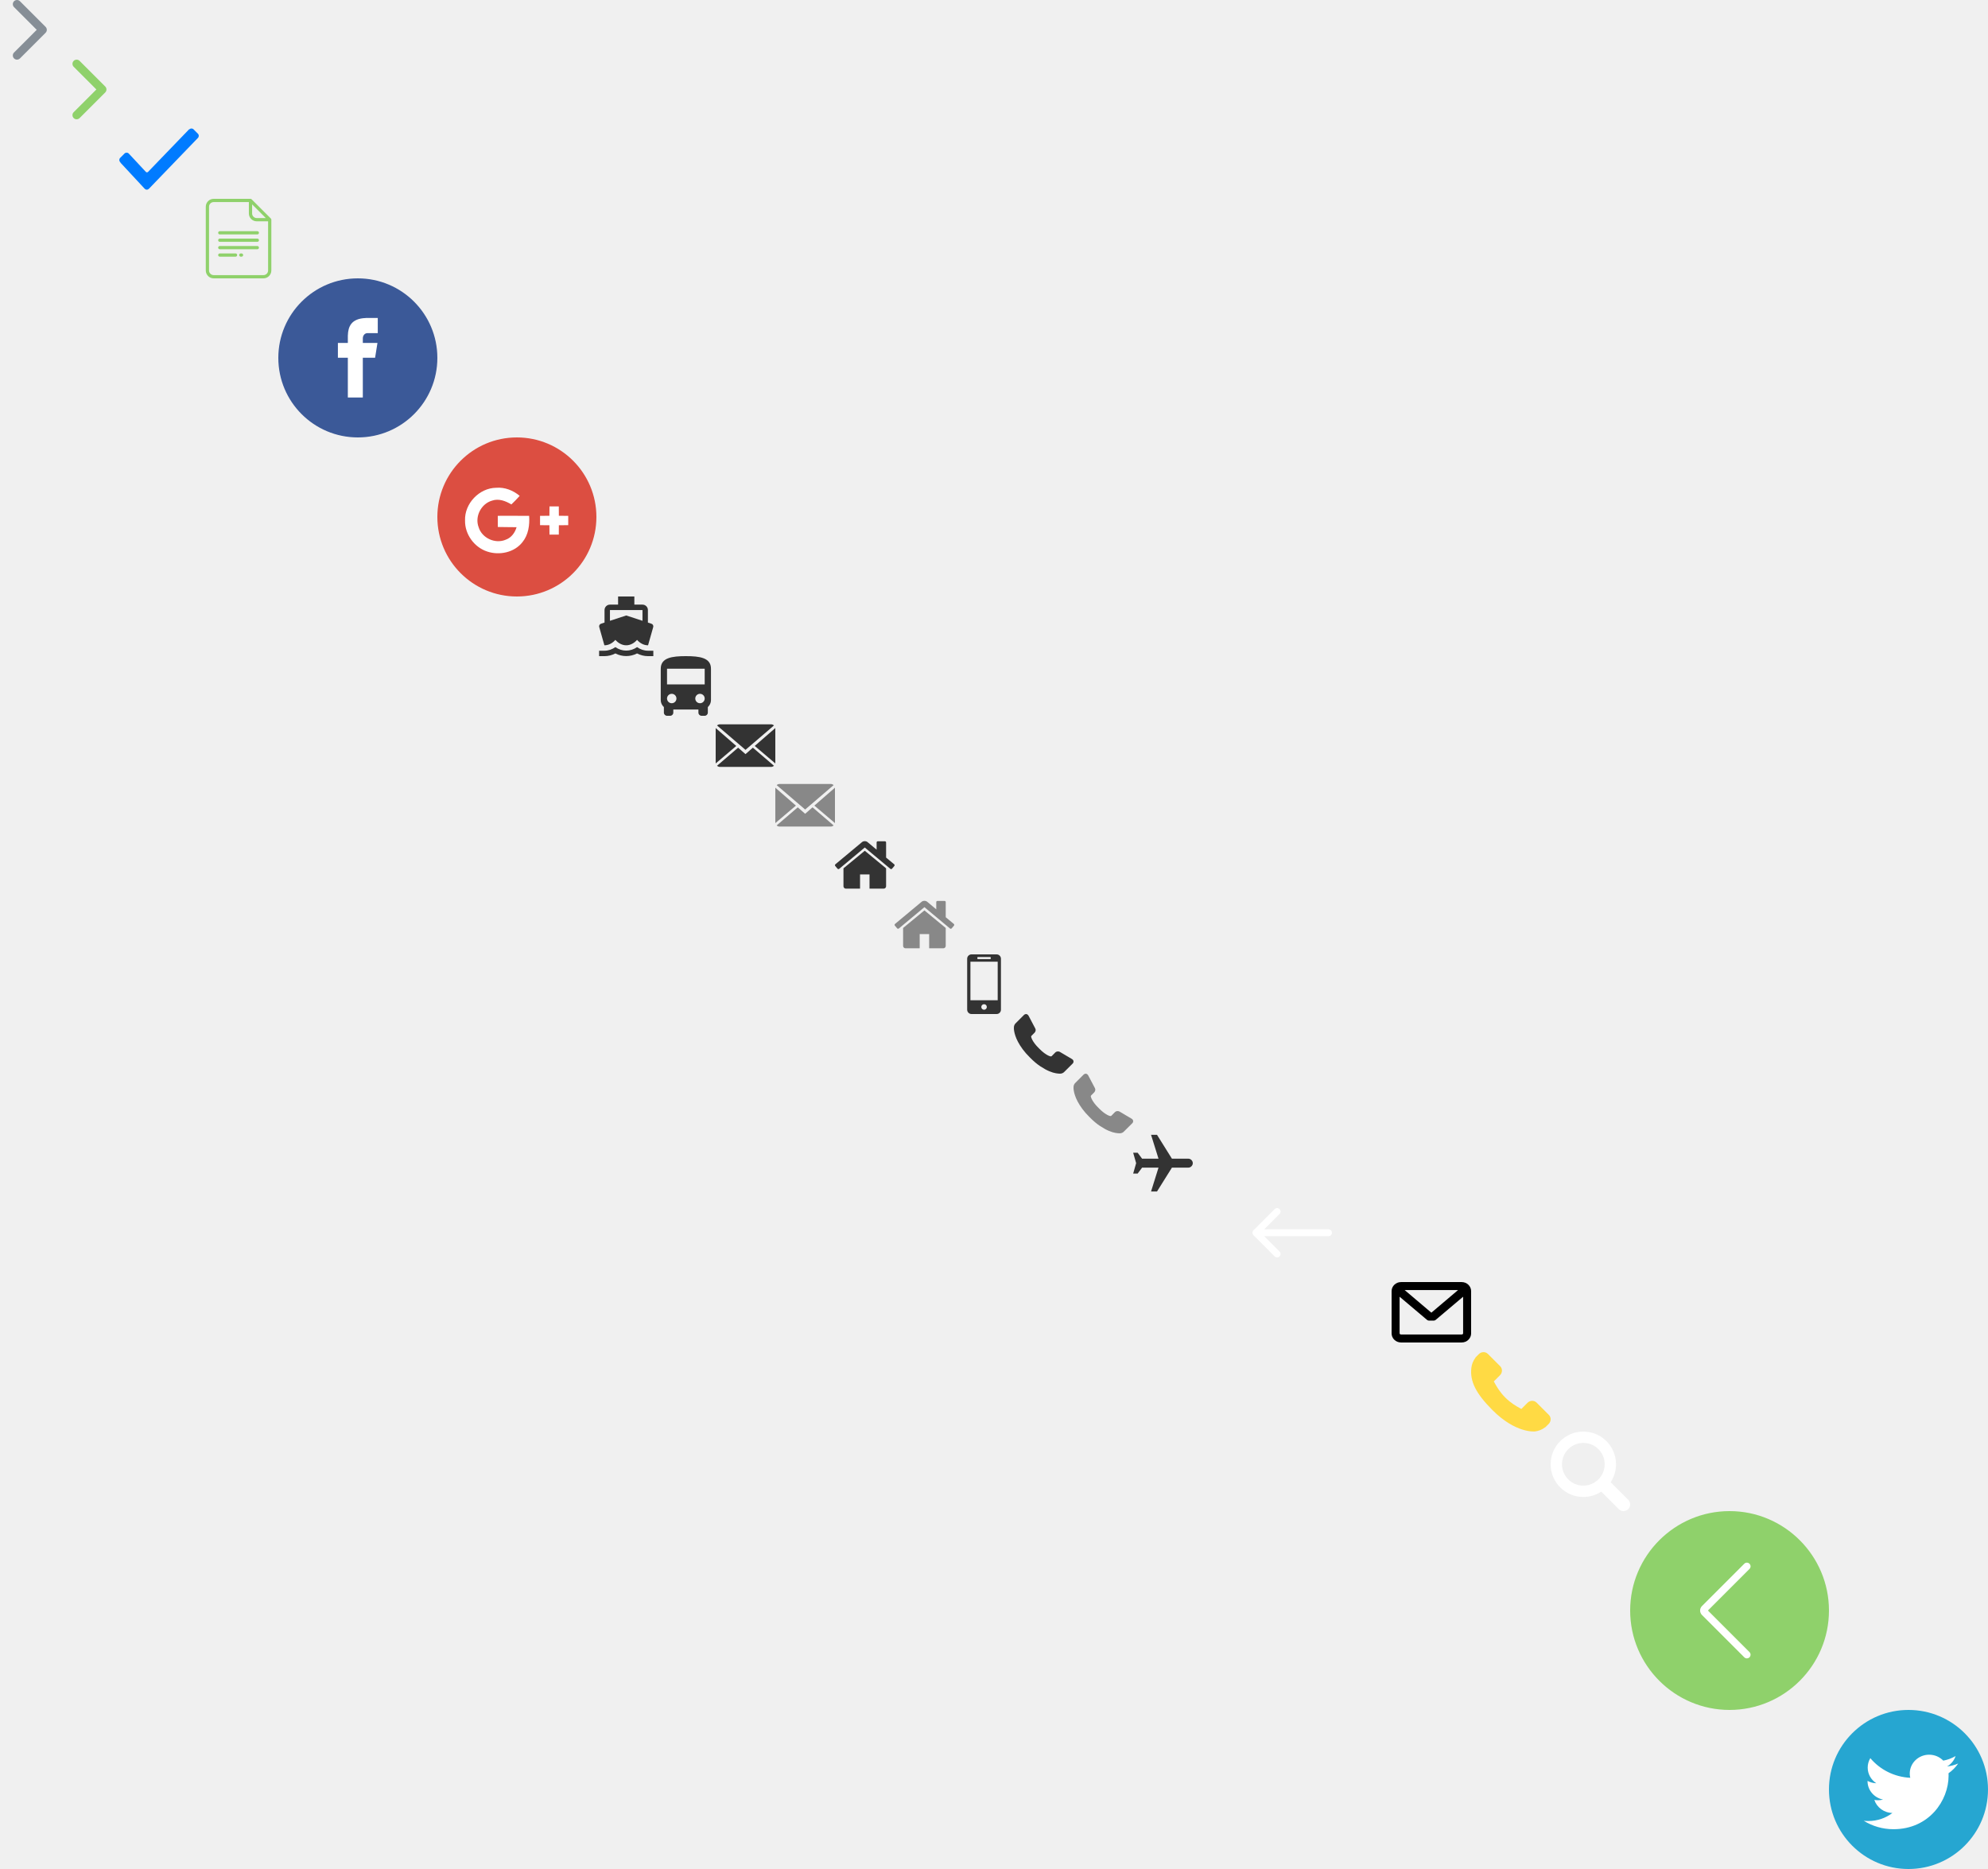
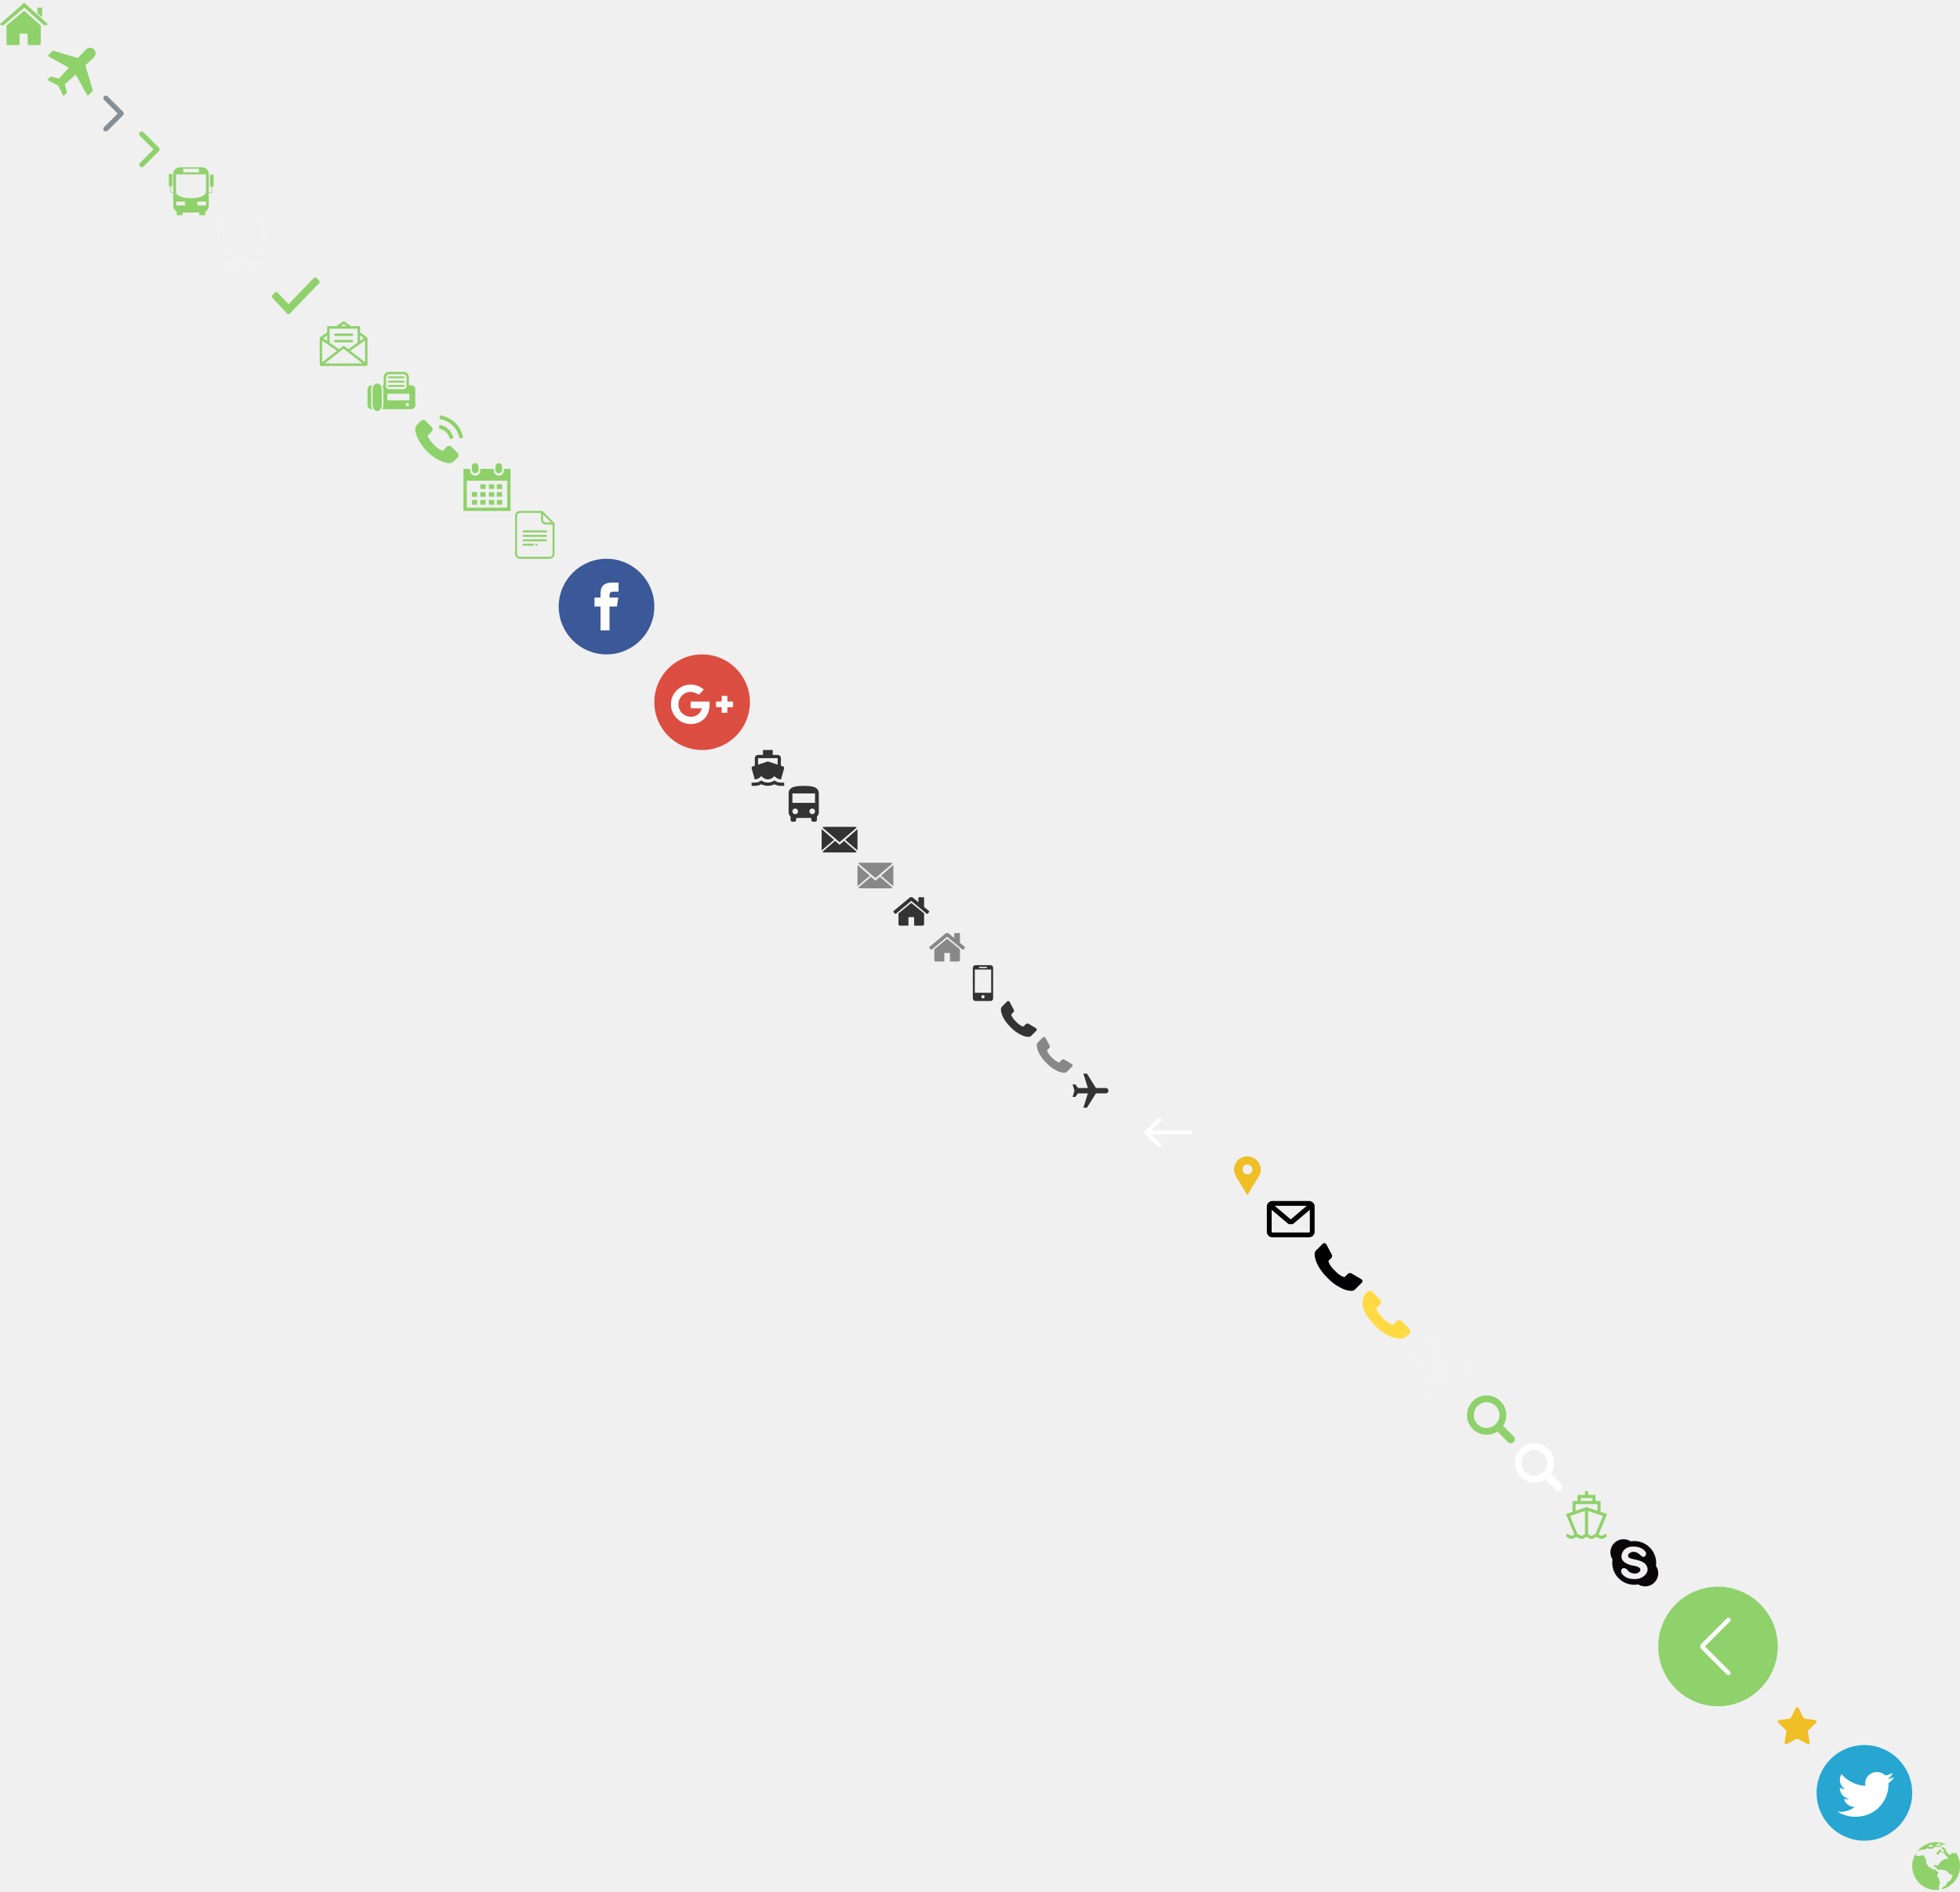
- <svg xmlns="http://www.w3.org/2000/svg" width="400" height="376" viewBox="0 0 400 376">
-   <svg width="12" height="12" viewBox="0 0 451.846 451.847" id="btn-arrow-d">
+ <svg xmlns="http://www.w3.org/2000/svg" width="656" height="633" viewBox="0 0 656 633">
+   <svg viewBox="0 0 27.02 27.02" width="16" height="16" id="address">
+     <g fill="#8fd16b">
+       <path d="M3.674 24.876s-.024.604.566.604l6.811-.008.01-5.581s-.096-.92.797-.92h2.826c1.056 0 .991.92.991.92l-.012 5.563h6.667c.749 0 .715-.752.715-.752V14.413l-9.396-8.358-9.975 8.358v10.463z" />
+       <path d="M0 13.635s.847 1.561 2.694 0l11.038-9.338 10.349 9.28c2.138 1.542 2.939 0 2.939 0L13.732 1.54 0 13.635zm23.83-9.36h-2.662l.011 3.228 2.651 2.249z" />
+     </g>
+   </svg>
+   <svg viewBox="0 0 203.089 203.089" width="16" height="16" id="avia" x="16" y="16">
+     <path d="M196.162 6.689c-9.287-9.285-24.777-8.851-34.602.972l-33.63 35.953L21.226 11.673 3.214 29.685a5.053 5.053 0 0 0 0 7.147l86.517 47.617-33.98 36.866c-3.051 3.051-5.405 6.437-7.052 9.876l-36.112-9.347-11.232 11.233a3.812 3.812 0 0 0 0 5.39l39.743 20.161 3.6 3.597 20.163 39.745a3.813 3.813 0 0 0 5.392.004l11.231-11.231-9.51-36.747c3.329-1.64 6.604-3.937 9.563-6.895l37.003-34.115 47.954 87.124a5.053 5.053 0 0 0 7.147.002l18.01-18.012-32.152-107.426 35.691-33.385c9.82-9.825 10.255-25.317.972-34.6z" fill="#8fd16b" />
+   </svg>
+   <svg width="12" height="12" viewBox="0 0 451.846 451.847" id="btn-arrow-d" x="32" y="32">
    <path d="M345.441 248.292L151.154 442.573c-12.359 12.365-32.397 12.365-44.75 0-12.354-12.354-12.354-32.391 0-44.744L278.318 225.92 106.409 54.017c-12.354-12.359-12.354-32.394 0-44.748 12.354-12.359 32.391-12.359 44.75 0l194.287 194.284c6.177 6.18 9.262 14.271 9.262 22.366 0 8.099-3.091 16.196-9.267 22.373z" fill="#868e96" />
  </svg>
-   <svg width="12" height="12" viewBox="0 0 451.846 451.847" id="btn-arrow-d-g" x="12" y="12">
+   <svg width="12" height="12" viewBox="0 0 451.846 451.847" id="btn-arrow-d-g" x="44" y="44">
    <path d="M345.441 248.292L151.154 442.573c-12.359 12.365-32.397 12.365-44.75 0-12.354-12.354-12.354-32.391 0-44.744L278.318 225.92 106.409 54.017c-12.354-12.359-12.354-32.394 0-44.748 12.354-12.359 32.391-12.359 44.75 0l194.287 194.284c6.177 6.18 9.262 14.271 9.262 22.366 0 8.099-3.091 16.196-9.267 22.373z" fill="#8FD16B" />
  </svg>
-   <svg viewBox="0 0 26 26" width="16" height="16" id="checked" x="24" y="24">
-     <path d="M.3 14c-.2-.2-.3-.5-.3-.7s.1-.5.3-.7l1.4-1.4c.4-.4 1-.4 1.4 0l.1.1 5.5 5.9c.2.2.5.2.7 0L22.8 3.3h.1c.4-.4 1-.4 1.4 0l1.4 1.4c.4.4.4 1 0 1.4l-16 16.6c-.2.2-.4.3-.7.3-.3 0-.5-.1-.7-.3L.5 14.3.3 14z" fill="#007bff" />
+   <svg viewBox="0 0 46.087 46.087" width="16" height="16" id="bus" x="56" y="56">
+     <path d="M44.6 7.162h-3.379v11.625h1.351v5.338h-2.568V6.487A6.486 6.486 0 0 0 33.517 0H12.162a6.487 6.487 0 0 0-6.487 6.487v17.3h-2.23v-5.678h1.419V6.487H1.486v11.622h1.419v6.22h2.77v12.705a6.487 6.487 0 0 0 3.379 5.694v3.358h5.676V43.52h16.083v2.567h5.678v-3.294a6.477 6.477 0 0 0 3.513-5.76V24.664h3.109v-5.878H44.6V7.162zM15.407 1.35h15.136v3.516H15.407V1.35zm1.621 35.412H8.649V32.98h8.379v3.782zm20.273 0h-8.379V32.98h8.379v3.782zm0-12.164s-1.622 5.137-14.596 5.137c-12.976 0-14.328-5.137-14.328-5.137V6.756h28.924v17.842z" fill="#8fd16b" />
  </svg>
-   <svg viewBox="0 0 512.001 512.001" width="16" height="16" id="doc" x="40" y="40">
+   <svg viewBox="0 0 46.087 46.087" width="19" height="19" id="bus-light" x="72" y="72">
+     <path d="M44.6 7.162h-3.379v11.625h1.351v5.338h-2.568V6.487A6.486 6.486 0 0 0 33.517 0H12.162a6.487 6.487 0 0 0-6.487 6.487v17.3h-2.23v-5.678h1.419V6.487H1.486v11.622h1.419v6.22h2.77v12.705a6.487 6.487 0 0 0 3.379 5.694v3.358h5.676V43.52h16.083v2.567h5.678v-3.294a6.477 6.477 0 0 0 3.513-5.76V24.664h3.109v-5.878H44.6V7.162zM15.407 1.35h15.136v3.516H15.407V1.35zm1.621 35.412H8.649V32.98h8.379v3.782zm20.273 0h-8.379V32.98h8.379v3.782zm0-12.164s-1.622 5.137-14.596 5.137c-12.976 0-14.328-5.137-14.328-5.137V6.756h28.924v17.842z" fill="#f1f1f1" />
+   </svg>
+   <svg viewBox="0 0 26 26" width="16" height="16" id="checked" x="91" y="91">
+     <path d="M.3 14c-.2-.2-.3-.5-.3-.7s.1-.5.3-.7l1.4-1.4c.4-.4 1-.4 1.4 0l.1.1 5.5 5.9c.2.2.5.2.7 0L22.8 3.3h.1c.4-.4 1-.4 1.4 0l1.4 1.4c.4.4.4 1 0 1.4l-16 16.6c-.2.2-.4.3-.7.3-.3 0-.5-.1-.7-.3L.5 14.3.3 14z" fill="#8fd16b" />
+   </svg>
+   <svg viewBox="0 0 512 512" width="16" height="16" id="contacts-email" x="107" y="107">
+     <path d="M511.609 197.601c-.001-.77-.173-1.933-.472-2.603a13.069 13.069 0 0 0-5.154-7.281l-73.292-50.948V82.153c0-7.24-5.872-13.112-13.112-13.112H335.26l-71.743-49.878a13.104 13.104 0 0 0-14.935-.026l-72.206 49.904h-83.95c-7.242 0-13.112 5.872-13.112 13.112v53.973L5.666 187.027c-3.623 2.504-5.583 6.507-5.645 10.6-.004.077-.021.15-.021.23l.391 284.235a13.118 13.118 0 0 0 3.852 9.266 13.114 13.114 0 0 0 9.26 3.827h.018l485.385-.667c7.24-.01 13.104-5.889 13.094-13.13l-.391-283.787zm-78.919-28.893l41.898 29.118-41.898 29.128v-58.246zM256.015 45.884l33.31 23.156h-66.812l33.502-23.156zM105.538 95.265h300.928v149.921L305.43 315.428l-41.194-31.954c-.064-.05-.119-.081-.181-.126-4.604-3.454-11.116-3.581-15.894.126l-41.493 32.185-101.13-69.893V95.265zm-26.224 72.738v59.64l-43.146-29.819 43.146-29.821zm-53.056 54.864l158.669 109.655L26.578 455.346l-.32-232.479zm25.617 246.042l204.324-158.484L459.79 468.348l-407.915.561zm275.269-136.638L485.42 222.235l.32 233.059-158.596-123.023z" data-original="#000000" class="ahactive-path" data-old_color="#8fd16b" fill="#8fd16b" />
+     <path d="M344.77 147.713H167.234c-7.24 0-13.112 5.872-13.112 13.112s5.872 13.112 13.112 13.112H344.77c7.242 0 13.112-5.872 13.112-13.112s-5.87-13.112-13.112-13.112zm0 68.182H167.234c-7.24 0-13.112 5.872-13.112 13.112s5.872 13.112 13.112 13.112H344.77c7.242 0 13.112-5.872 13.112-13.112s-5.87-13.112-13.112-13.112z" data-original="#000000" class="ahactive-path" data-old_color="#8fd16b" fill="#8fd16b" />
+   </svg>
+   <svg width="16" height="16" viewBox="0 0 246.118 246.118" id="contacts-fax" x="123" y="123">
+     <path d="M20.488 214.394h3.535c-3.311-6.113-5.257-13.436-5.257-21.318v-80.283c0-7.881 1.942-15.21 5.257-21.314h-3.535C9.175 91.478 0 100.648 0 111.966v81.939c0 11.314 9.171 20.489 20.488 20.489zm55.508 0h149.643c11.313 0 20.479-9.175 20.479-20.488v-81.944c0-11.313-9.166-20.488-20.479-20.488h-12.456V50.493c0-15.623-11.947-28.327-26.64-28.327h-76.477c-14.68 0-26.628 12.708-26.628 28.327v40.979h-7.442c3.312 6.109 5.267 13.434 5.267 21.314v80.278c-.005 7.889-1.955 15.216-5.267 21.33zm129.136-14.416c-4.896 0-8.862-3.977-8.862-8.872 0-4.905 3.967-8.877 8.862-8.877a8.875 8.875 0 0 1 8.882 8.877c.008 4.895-3.967 8.872-8.882 8.872zm10.93-64.869v33.636H102.029v-33.636h114.033zM95.729 50.498c0-8.847 6.434-16.034 14.337-16.034h76.477c7.915 0 14.347 7.187 14.347 16.034v45.096c0 8.839-6.432 16.034-14.347 16.034h-76.477c-7.904 0-14.337-7.19-14.337-16.034V50.498zM50.008 223.952c13.077 0 23.671-13.828 23.671-30.877v-80.283c0-17.051-10.594-30.873-23.671-30.873-13.065 0-23.672 13.826-23.672 30.873v80.283c0 17.049 10.606 30.877 23.672 30.877z" data-original="#000000" class="aiactive-path" data-old_color="#8fd16b" fill="#8fd16b" />
+     <path d="M109.469 55.186h77.064a4.778 4.778 0 0 0 4.779-4.779 4.777 4.777 0 0 0-4.779-4.779h-77.064a4.778 4.778 0 0 0-4.779 4.779 4.778 4.778 0 0 0 4.779 4.779zm0 22.126h77.064a4.779 4.779 0 1 0 0-9.558h-77.064a4.779 4.779 0 1 0 0 9.558zm0 22.127h77.064a4.779 4.779 0 1 0 0-9.558h-77.064a4.78 4.78 0 0 0 0 9.558z" data-original="#000000" class="aiactive-path" data-old_color="#8fd16b" fill="#8fd16b" />
+   </svg>
+   <svg viewBox="0 0 480.56 480.56" width="16" height="16" id="contacts-phone" x="139" y="139">
+     <path d="M365.354 317.9c-15.7-15.5-35.3-15.5-50.9 0-11.9 11.8-23.8 23.6-35.5 35.6-3.2 3.3-5.9 4-9.8 1.8-7.7-4.2-15.9-7.6-23.3-12.2-34.5-21.7-63.4-49.6-89-81-12.7-15.6-24-32.3-31.9-51.1-1.6-3.8-1.3-6.3 1.8-9.4 11.9-11.5 23.5-23.3 35.2-35.1 16.3-16.4 16.3-35.6-.1-52.1-9.3-9.4-18.6-18.6-27.9-28-9.6-9.6-19.1-19.3-28.8-28.8-15.7-15.3-35.3-15.3-50.9.1-12 11.8-23.5 23.9-35.7 35.5-11.3 10.7-17 23.8-18.2 39.1-1.9 24.9 4.2 48.4 12.8 71.3 17.6 47.4 44.4 89.5 76.9 128.1 43.9 52.2 96.3 93.5 157.6 123.3 27.6 13.4 56.2 23.7 87.3 25.4 21.4 1.2 40-4.2 54.9-20.9 10.2-11.4 21.7-21.8 32.5-32.7 16-16.2 16.1-35.8.2-51.8-19-19.1-38.1-38.1-57.2-57.1zm-19.1-79.7l36.9-6.3c-5.8-33.9-21.8-64.6-46.1-89-25.7-25.7-58.2-41.9-94-46.9l-5.2 37.1c27.7 3.9 52.9 16.4 72.8 36.3 18.8 18.8 31.1 42.6 35.6 68.8zm57.7-160.4c-42.6-42.6-96.5-69.5-156-77.8l-5.2 37.1c51.4 7.2 98 30.5 134.8 67.2 34.9 34.9 57.8 79 66.1 127.5l36.9-6.3c-9.7-56.2-36.2-107.2-76.6-147.7z" fill="#8fd16b" />
+   </svg>
+   <svg viewBox="0 0 29.121 29.121" width="16" height="16" id="date" x="155" y="155">
+     <g fill="#8fd16b">
+       <path d="M21.706 6.146c1.116 0 2.02-.898 2.02-2.016V2.02c0-1.119-.903-2.02-2.02-2.02s-2.019.9-2.019 2.02v2.111a2.014 2.014 0 0 0 2.019 2.015z" />
+       <path d="M28.882 3.494h-4.066v1.027a3.078 3.078 0 0 1-3.075 3.076 3.076 3.076 0 0 1-3.074-3.076V3.494h-8.205v1.027c0 1.695-1.379 3.076-3.076 3.076s-3.075-1.38-3.075-3.076V3.494L.208 3.443v25.678h26.656l2.049-.006-.031-25.621zm-2.02 23.582H2.26V10.672h24.604v16.404h-.002z" />
+       <path d="M7.354 6.146A2.016 2.016 0 0 0 9.375 4.13V2.02C9.375.9 8.47 0 7.354 0S5.336.9 5.336 2.02v2.111c0 1.117.901 2.015 2.018 2.015zm3.114 6.727h3.231v2.852h-3.231zm5.224 0h3.234v2.852h-3.234zm4.845 0h3.231v2.852h-3.231zm-10.069 4.736h3.231v2.85h-3.231zm5.224 0h3.234v2.85h-3.234zm4.845 0h3.231v2.85h-3.231zm-10.069 4.83h3.231v2.85h-3.231zm-5.132-4.83h3.229v2.85H5.336zm0 4.83h3.229v2.85H5.336zm10.356 0h3.234v2.85h-3.234zm4.845 0h3.231v2.85h-3.231z" />
+     </g>
+   </svg>
+   <svg viewBox="0 0 512.001 512.001" width="16" height="16" id="doc" x="171" y="171">
    <path d="M463.996 126.864L340.192 3.061A10.452 10.452 0 0 0 332.803 0H95.726C67.724 0 44.944 22.782 44.944 50.784v410.434c0 28.001 22.781 50.783 50.783 50.783h320.547c28.002 0 50.783-22.781 50.783-50.783V134.253a10.458 10.458 0 0 0-3.061-7.389zM343.255 35.679l88.127 88.126H373.14c-7.984 0-15.49-3.109-21.134-8.753-5.643-5.643-8.752-13.148-8.751-21.131V35.679zm102.903 425.538c0 16.479-13.406 29.885-29.884 29.885H95.726c-16.479 0-29.885-13.406-29.885-29.885V50.784c.001-16.479 13.407-29.886 29.885-29.886h226.631v73.021c-.002 13.565 5.28 26.318 14.871 35.909 9.592 9.592 22.345 14.874 35.911 14.874h73.018v316.515z" fill="#8fd16b" />
    <path d="M275.092 351.492h-4.678c-5.77 0-10.449 4.678-10.449 10.449s4.679 10.449 10.449 10.449h4.678c5.77 0 10.449-4.678 10.449-10.449s-4.679-10.449-10.449-10.449zm-38.482 0H135.118c-5.77 0-10.449 4.678-10.449 10.449s4.679 10.449 10.449 10.449H236.61c5.77 0 10.449-4.678 10.449-10.449s-4.678-10.449-10.449-10.449zm140.272-47.745H135.119c-5.77 0-10.449 4.678-10.449 10.449s4.679 10.449 10.449 10.449h241.763c5.77 0 10.449-4.678 10.449-10.449s-4.679-10.449-10.449-10.449zm0-47.747H135.119c-5.77 0-10.449 4.678-10.449 10.449s4.679 10.449 10.449 10.449h241.763c5.77 0 10.449-4.678 10.449-10.449S382.652 256 376.882 256zm0-47.745H135.119c-5.77 0-10.449 4.678-10.449 10.449s4.679 10.449 10.449 10.449h241.763c5.77 0 10.449-4.678 10.449-10.449s-4.679-10.449-10.449-10.449z" fill="#8fd16b" />
  </svg>
-   <svg viewBox="0 0 291.319 291.319" width="32" height="32" id="facebook" x="56" y="56">
+   <svg viewBox="0 0 291.319 291.319" width="32" height="32" id="facebook" x="187" y="187">
    <path d="M145.659 0c80.45 0 145.66 65.219 145.66 145.66 0 80.45-65.21 145.659-145.66 145.659S0 226.109 0 145.66C0 65.219 65.21 0 145.659 0z" fill="#3b5998" />
    <path d="M163.394 100.277h18.772v-27.73h-22.067v.1c-26.738.947-32.218 15.977-32.701 31.763h-.055v13.847h-18.207v27.156h18.207v72.793h27.439v-72.793h22.477l4.342-27.156h-26.81v-8.366c0-5.335 3.55-9.614 8.603-9.614z" fill="#fff" />
  </svg>
-   <svg viewBox="0 0 112.196 112.196" width="32" height="32" id="google-plus" x="88" y="88">
+   <svg viewBox="0 0 112.196 112.196" width="32" height="32" id="google-plus" x="219" y="219">
    <circle cx="56.098" cy="56.097" r="56.098" fill="#dc4e41" />
    <path d="M19.531 58.608c-.199 9.652 6.449 18.863 15.594 21.867 8.614 2.894 19.205.729 24.937-6.648 4.185-5.169 5.136-12.06 4.683-18.498-7.377-.066-14.754-.044-22.12-.033-.012 2.628 0 5.246.011 7.874 4.417.122 8.835.066 13.252.155-1.115 3.821-3.655 7.377-7.51 8.757-7.443 3.28-16.94-1.005-19.282-8.813-2.827-7.477 1.801-16.5 9.442-18.675 4.738-1.667 9.619.21 13.673 2.673 2.054-1.922 3.976-3.976 5.864-6.052-4.606-3.854-10.525-6.217-16.61-5.698-11.939.142-22.387 11.164-21.934 23.091zm59.571-9.94c-.022 2.198-.045 4.407-.056 6.604-2.209.022-4.406.033-6.604.044v6.582c2.198.011 4.407.022 6.604.045.022 2.198.022 4.395.044 6.604 2.187 0 4.385-.011 6.582 0 .012-2.209.022-4.406.045-6.615l6.604-.033v-6.582c-2.197-.011-4.406-.022-6.604-.044-.012-2.198-.033-4.407-.045-6.604l-6.57-.001z" fill="#dc4e41" />
    <path d="M19.531 58.608c-.453-11.927 9.994-22.949 21.933-23.092 6.085-.519 12.005 1.844 16.61 5.698-1.889 2.077-3.811 4.13-5.864 6.052-4.054-2.463-8.935-4.34-13.673-2.673-7.642 2.176-12.27 11.199-9.442 18.675 2.342 7.808 11.839 12.093 19.282 8.813 3.854-1.38 6.395-4.936 7.51-8.757-4.417-.088-8.835-.033-13.252-.155-.011-2.628-.022-5.246-.011-7.874 7.366-.011 14.743-.033 22.12.033.453 6.439-.497 13.33-4.683 18.498-5.732 7.377-16.322 9.542-24.937 6.648-9.143-3.003-15.792-12.214-15.593-21.866zm59.571-9.94h6.57c.012 2.198.033 4.407.045 6.604 2.197.022 4.406.033 6.604.044v6.582l-6.604.033c-.022 2.209-.033 4.406-.045 6.615-2.197-.011-4.396 0-6.582 0-.021-2.209-.021-4.406-.044-6.604-2.197-.023-4.406-.033-6.604-.045v-6.582c2.198-.011 4.396-.022 6.604-.044.011-2.196.033-4.405.056-6.603z" fill="#fff" />
  </svg>
-   <svg viewBox="0 0 469.333 469.333" width="12" height="12" id="icon-boat" x="120" y="120">
+   <svg viewBox="0 0 469.333 469.333" width="12" height="12" id="icon-boat" x="251" y="251">
    <path d="M62.825 384h1.173c34.133 0 64.533-18.773 85.333-42.667 20.8 23.893 51.2 42.667 85.333 42.667s64.533-18.773 85.333-42.667C340.905 365.227 371.092 384 405.332 384h1.173l40.427-142.613c1.813-5.44 1.28-11.413-1.28-16.533-2.667-5.12-7.253-8.96-12.8-10.56l-27.52-9.067v-98.56c0-23.573-19.093-42.667-42.667-42.667h-64V0h-128v64h-64c-23.573 0-42.667 19.093-42.667 42.667v98.56l-27.413 8.96c-5.547 1.707-10.133 5.44-12.8 10.56-2.667 5.12-3.093 11.093-1.28 16.533L62.825 384zm43.84-277.333h256v84.587l-128-41.92-128 41.92v-84.587zM319.998 398.4c-52.053 36.48-118.613 36.48-170.667 0-26.027 18.24-55.68 28.267-85.333 28.267H21.332v42.667h42.667c29.333 0 58.453-7.36 85.333-21.227 53.76 27.627 116.907 27.627 170.667 0 26.88 13.76 56 21.227 85.333 21.227h42.667v-42.667h-42.667c-29.654 0-59.307-10.027-85.334-28.267z" fill="#333" />
  </svg>
-   <svg viewBox="0 0 405.333 405.333" width="12" height="12" id="icon-bus" x="132" y="132">
+   <svg viewBox="0 0 405.333 405.333" width="12" height="12" id="icon-bus" x="263" y="263">
    <path d="M202.667 0C108.373 0 32 10.667 32 85.333v213.333c0 18.88 8.32 35.627 21.333 47.36V384c0 11.733 9.6 21.333 21.333 21.333H96c11.84 0 21.333-9.6 21.333-21.333v-21.333H288V384c0 11.733 9.493 21.333 21.333 21.333h21.333c11.733 0 21.333-9.6 21.333-21.333v-37.973c13.013-11.733 21.333-28.48 21.333-47.36V85.333C373.333 10.667 296.96 0 202.667 0zm-96 320c-17.707 0-32-14.293-32-32s14.293-32 32-32 32 14.293 32 32-14.294 32-32 32zm192 0c-17.707 0-32-14.293-32-32s14.293-32 32-32 32 14.293 32 32-14.294 32-32 32zm32-128h-256V85.333h256V192z" fill="#333" />
  </svg>
-   <svg viewBox="0 0 14 14" width="12" height="12" id="icon-email" x="144" y="144">
+   <svg viewBox="0 0 14 14" width="12" height="12" id="icon-email" x="275" y="275">
    <g fill="#333">
      <path d="M7 9L5.268 7.484.316 11.729c.18.167.423.271.691.271h11.986c.267 0 .509-.104.688-.271L8.732 7.484 7 9z" />
      <path d="M13.684 2.271A1.007 1.007 0 0 0 12.993 2H1.007c-.267 0-.509.104-.689.273L7 8l6.684-5.729zM0 2.878v8.308l4.833-4.107zm9.167 4.201L14 11.186V2.875z" />
    </g>
  </svg>
-   <svg viewBox="0 0 14 14" width="12" height="12" id="icon-email-g" x="156" y="156">
+   <svg viewBox="0 0 14 14" width="12" height="12" id="icon-email-g" x="287" y="287">
    <g fill="#888">
      <path d="M7 9L5.268 7.484.316 11.729c.18.167.423.271.691.271h11.986c.267 0 .509-.104.688-.271L8.732 7.484 7 9z" />
      <path d="M13.684 2.271A1.007 1.007 0 0 0 12.993 2H1.007c-.267 0-.509.104-.689.273L7 8l6.684-5.729zM0 2.878v8.308l4.833-4.107zm9.167 4.201L14 11.186V2.875z" />
    </g>
  </svg>
-   <svg width="12" height="12" viewBox="0 0 460.298 460.297" id="icon-home" x="168" y="168">
+   <svg width="12" height="12" viewBox="0 0 460.298 460.297" id="icon-home" x="299" y="299">
    <g fill="#333">
      <path d="M230.149 120.939L65.986 256.274c0 .191-.048.472-.144.855-.094.38-.144.656-.144.852v137.041c0 4.948 1.809 9.236 5.426 12.847 3.616 3.613 7.898 5.431 12.847 5.431h109.63V303.664h73.097v109.64h109.629c4.948 0 9.236-1.814 12.847-5.435 3.617-3.607 5.432-7.898 5.432-12.847V257.981c0-.76-.104-1.334-.288-1.707L230.149 120.939z" />
      <path d="M457.122 225.438L394.6 173.476V56.989c0-2.663-.856-4.853-2.574-6.567-1.704-1.712-3.894-2.568-6.563-2.568h-54.816c-2.666 0-4.855.856-6.57 2.568-1.711 1.714-2.566 3.905-2.566 6.567v55.673l-69.662-58.245c-6.084-4.949-13.318-7.423-21.694-7.423-8.375 0-15.608 2.474-21.698 7.423L3.172 225.438c-1.903 1.52-2.946 3.566-3.14 6.136-.193 2.568.472 4.811 1.997 6.713l17.701 21.128c1.525 1.712 3.521 2.759 5.996 3.142 2.285.192 4.57-.476 6.855-1.998L230.149 95.817l197.57 164.741c1.526 1.328 3.521 1.991 5.996 1.991h.858c2.471-.376 4.463-1.43 5.996-3.138l17.703-21.125c1.522-1.906 2.189-4.145 1.991-6.716-.195-2.563-1.242-4.609-3.141-6.132z" />
    </g>
  </svg>
-   <svg width="12" height="12" viewBox="0 0 460.298 460.297" id="icon-home-g" x="180" y="180">
+   <svg width="12" height="12" viewBox="0 0 460.298 460.297" id="icon-home-g" x="311" y="311">
    <g fill="#888">
      <path d="M230.149 120.939L65.986 256.274c0 .191-.048.472-.144.855-.094.38-.144.656-.144.852v137.041c0 4.948 1.809 9.236 5.426 12.847 3.616 3.613 7.898 5.431 12.847 5.431h109.63V303.664h73.097v109.64h109.629c4.948 0 9.236-1.814 12.847-5.435 3.617-3.607 5.432-7.898 5.432-12.847V257.981c0-.76-.104-1.334-.288-1.707L230.149 120.939z" />
      <path d="M457.122 225.438L394.6 173.476V56.989c0-2.663-.856-4.853-2.574-6.567-1.704-1.712-3.894-2.568-6.563-2.568h-54.816c-2.666 0-4.855.856-6.57 2.568-1.711 1.714-2.566 3.905-2.566 6.567v55.673l-69.662-58.245c-6.084-4.949-13.318-7.423-21.694-7.423-8.375 0-15.608 2.474-21.698 7.423L3.172 225.438c-1.903 1.52-2.946 3.566-3.14 6.136-.193 2.568.472 4.811 1.997 6.713l17.701 21.128c1.525 1.712 3.521 2.759 5.996 3.142 2.285.192 4.57-.476 6.855-1.998L230.149 95.817l197.57 164.741c1.526 1.328 3.521 1.991 5.996 1.991h.858c2.471-.376 4.463-1.43 5.996-3.138l17.703-21.125c1.522-1.906 2.189-4.145 1.991-6.716-.195-2.563-1.242-4.609-3.141-6.132z" />
    </g>
  </svg>
-   <svg viewBox="0 0 27.442 27.442" width="12" height="12" id="icon-mobile" x="192" y="192">
+   <svg viewBox="0 0 27.442 27.442" width="12" height="12" id="icon-mobile" x="323" y="323">
    <path d="M19.494 0H7.948a1.997 1.997 0 0 0-1.997 1.999v23.446c0 1.102.892 1.997 1.997 1.997h11.546a1.998 1.998 0 0 0 1.997-1.997V1.999A1.999 1.999 0 0 0 19.494 0zm-8.622 1.214h5.7c.144 0 .261.215.261.481s-.117.482-.261.482h-5.7c-.145 0-.26-.216-.26-.482s.115-.481.26-.481zm2.85 24.255a1.275 1.275 0 1 1 0-2.55 1.275 1.275 0 0 1 0 2.55zm6.273-4.369H7.448V3.373h12.547V21.1z" fill="#333" />
  </svg>
-   <svg viewBox="0 0 578.106 578.106" width="12" height="12" id="icon-phone" x="204" y="204">
+   <svg viewBox="0 0 578.106 578.106" width="12" height="12" id="icon-phone" x="335" y="335">
    <path d="M577.83 456.128c1.225 9.385-1.635 17.545-8.568 24.48l-81.396 80.781c-3.672 4.08-8.465 7.551-14.381 10.404-5.916 2.857-11.729 4.693-17.439 5.508-.408 0-1.635.105-3.676.309-2.037.203-4.689.307-7.953.307-7.754 0-20.301-1.326-37.641-3.979s-38.555-9.182-63.645-19.584c-25.096-10.404-53.553-26.012-85.376-46.818-31.823-20.805-65.688-49.367-101.592-85.68-28.56-28.152-52.224-55.08-70.992-80.783-18.768-25.705-33.864-49.471-45.288-71.299-11.425-21.828-19.993-41.616-25.705-59.364S4.59 177.362 2.55 164.51-.306 141.56.102 134.216c.408-7.344.612-11.424.612-12.24.816-5.712 2.652-11.526 5.508-17.442s6.324-10.71 10.404-14.382L98.022 8.756c5.712-5.712 12.24-8.568 19.584-8.568 5.304 0 9.996 1.53 14.076 4.59s7.548 6.834 10.404 11.322l65.484 124.236c3.672 6.528 4.692 13.668 3.06 21.42-1.632 7.752-5.1 14.28-10.404 19.584l-29.988 29.988c-.816.816-1.53 2.142-2.142 3.978s-.918 3.366-.918 4.59c1.632 8.568 5.304 18.36 11.016 29.376 4.896 9.792 12.444 21.726 22.644 35.802s24.684 30.293 43.452 48.653c18.36 18.77 34.68 33.354 48.96 43.76 14.277 10.4 26.215 18.053 35.803 22.949 9.588 4.896 16.932 7.854 22.031 8.871l7.648 1.531c.816 0 2.145-.307 3.979-.918 1.836-.613 3.162-1.326 3.979-2.143l34.883-35.496c7.348-6.527 15.912-9.791 25.705-9.791 6.938 0 12.443 1.223 16.523 3.672h.611l118.115 69.768c8.571 5.308 13.67 12.038 15.303 20.198z" fill="#333" />
  </svg>
-   <svg viewBox="0 0 578.106 578.106" width="12" height="12" id="icon-phone-g" x="216" y="216">
+   <svg viewBox="0 0 578.106 578.106" width="12" height="12" id="icon-phone-g" x="347" y="347">
    <path d="M577.83 456.128c1.225 9.385-1.635 17.545-8.568 24.48l-81.396 80.781c-3.672 4.08-8.465 7.551-14.381 10.404-5.916 2.857-11.729 4.693-17.439 5.508-.408 0-1.635.105-3.676.309-2.037.203-4.689.307-7.953.307-7.754 0-20.301-1.326-37.641-3.979s-38.555-9.182-63.645-19.584c-25.096-10.404-53.553-26.012-85.376-46.818-31.823-20.805-65.688-49.367-101.592-85.68-28.56-28.152-52.224-55.08-70.992-80.783-18.768-25.705-33.864-49.471-45.288-71.299-11.425-21.828-19.993-41.616-25.705-59.364S4.59 177.362 2.55 164.51-.306 141.56.102 134.216c.408-7.344.612-11.424.612-12.24.816-5.712 2.652-11.526 5.508-17.442s6.324-10.71 10.404-14.382L98.022 8.756c5.712-5.712 12.24-8.568 19.584-8.568 5.304 0 9.996 1.53 14.076 4.59s7.548 6.834 10.404 11.322l65.484 124.236c3.672 6.528 4.692 13.668 3.06 21.42-1.632 7.752-5.1 14.28-10.404 19.584l-29.988 29.988c-.816.816-1.53 2.142-2.142 3.978s-.918 3.366-.918 4.59c1.632 8.568 5.304 18.36 11.016 29.376 4.896 9.792 12.444 21.726 22.644 35.802s24.684 30.293 43.452 48.653c18.36 18.77 34.68 33.354 48.96 43.76 14.277 10.4 26.215 18.053 35.803 22.949 9.588 4.896 16.932 7.854 22.031 8.871l7.648 1.531c.816 0 2.145-.307 3.979-.918 1.836-.613 3.162-1.326 3.979-2.143l34.883-35.496c7.348-6.527 15.912-9.791 25.705-9.791 6.938 0 12.443 1.223 16.523 3.672h.611l118.115 69.768c8.571 5.308 13.67 12.038 15.303 20.198z" fill="#888" />
  </svg>
-   <svg width="12" height="12" viewBox="0 0 510 510" id="icon-plane" x="228" y="228">
+   <svg width="12" height="12" viewBox="0 0 510 510" id="icon-plane" x="359" y="359">
    <path d="M510 255c0-20.4-17.85-38.25-38.25-38.25H331.5L204 12.75h-51l63.75 204H76.5l-38.25-51H0L25.5 255 0 344.25h38.25l38.25-51h140.25l-63.75 204h51l127.5-204h140.25c20.4 0 38.25-17.85 38.25-38.25z" fill="#333" />
  </svg>
-   <svg width="40" height="16" viewBox="0 0 400.004 400.004" id="left-arrow" x="240" y="240">
+   <svg width="40" height="16" viewBox="0 0 400.004 400.004" id="left-arrow" x="371" y="371">
    <path d="M382.688 182.686H59.116l77.209-77.214c6.764-6.76 6.764-17.726 0-24.485-6.764-6.764-17.73-6.764-24.484 0L5.073 187.757c-6.764 6.76-6.764 17.727 0 24.485l106.768 106.775a17.252 17.252 0 0 0 12.242 5.072c4.43 0 8.861-1.689 12.242-5.072 6.764-6.76 6.764-17.726 0-24.484l-77.209-77.218h323.572c9.562 0 17.316-7.753 17.316-17.315 0-9.562-7.753-17.314-17.316-17.314z" fill="#FFF" />
  </svg>
-   <svg viewBox="0 0 382.117 382.117" width="16" height="16" id="mail" x="280" y="256">
+   <svg width="13" height="13" viewBox="0 0 430.114 430.114" id="location" x="411" y="387">
+     <path d="M356.208 107.051c-1.531-5.738-4.64-11.852-6.94-17.205C321.746 23.704 261.611 0 213.055 0 148.054 0 76.463 43.586 66.905 133.427v18.355c0 .766.264 7.647.639 11.089 5.358 42.816 39.143 88.32 64.375 131.136 27.146 45.873 55.314 90.999 83.221 136.106 17.208-29.436 34.354-59.259 51.17-87.933 4.583-8.415 9.903-16.825 14.491-24.857 3.058-5.348 8.9-10.696 11.569-15.672 27.145-49.699 70.838-99.782 70.838-149.104v-20.262c.001-5.347-6.627-24.081-7-25.234zm-141.963 92.142c-19.107 0-40.021-9.554-50.344-35.939-1.538-4.2-1.414-12.617-1.414-13.388v-11.852c0-33.636 28.56-48.932 53.406-48.932 30.588 0 54.245 24.472 54.245 55.06 0 30.587-25.305 55.051-55.893 55.051z" fill="#f0be25" />
+   </svg>
+   <svg viewBox="0 0 382.117 382.117" width="16" height="16" id="mail" x="424" y="400">
    <path d="M336.764 45.945H45.354C20.346 45.945 0 65.484 0 89.5v203.117c0 24.016 20.346 43.555 45.354 43.555h291.41c25.008 0 45.353-19.539 45.353-43.555V89.5c0-24.016-20.345-43.555-45.353-43.555zm0 251.775H45.354c-3.676 0-6.9-2.384-6.9-5.103V116.359l131.797 111.27a15.014 15.014 0 0 0 9.676 3.538l22.259.001c3.536 0 6.974-1.257 9.677-3.539l131.803-111.274v176.264c-.002 2.717-3.227 5.101-6.902 5.101zM191.059 192.987L62.87 84.397h256.378l-128.189 108.59z" />
  </svg>
-   <svg width="16" height="16" viewBox="0 0 348.077 348.077" id="phone-receiver" x="296" y="272">
+   <svg viewBox="0 0 578.106 578.106" width="16" height="16" id="phone-black" x="440" y="416">
+     <path d="M577.83 456.128c1.225 9.385-1.635 17.545-8.568 24.48l-81.396 80.781c-3.672 4.08-8.465 7.551-14.381 10.404-5.916 2.857-11.729 4.693-17.439 5.508-.408 0-1.635.105-3.676.309-2.037.203-4.689.307-7.953.307-7.754 0-20.301-1.326-37.641-3.979s-38.555-9.182-63.645-19.584c-25.096-10.404-53.553-26.012-85.376-46.818-31.823-20.805-65.688-49.367-101.592-85.68-28.56-28.152-52.224-55.08-70.992-80.783-18.768-25.705-33.864-49.471-45.288-71.299-11.425-21.828-19.993-41.616-25.705-59.364S4.59 177.362 2.55 164.51-.306 141.56.102 134.216c.408-7.344.612-11.424.612-12.24.816-5.712 2.652-11.526 5.508-17.442s6.324-10.71 10.404-14.382L98.022 8.756c5.712-5.712 12.24-8.568 19.584-8.568 5.304 0 9.996 1.53 14.076 4.59s7.548 6.834 10.404 11.322l65.484 124.236c3.672 6.528 4.692 13.668 3.06 21.42-1.632 7.752-5.1 14.28-10.404 19.584l-29.988 29.988c-.816.816-1.53 2.142-2.142 3.978s-.918 3.366-.918 4.59c1.632 8.568 5.304 18.36 11.016 29.376 4.896 9.792 12.444 21.726 22.644 35.802s24.684 30.293 43.452 48.653c18.36 18.77 34.68 33.354 48.96 43.76 14.277 10.4 26.215 18.053 35.803 22.949 9.588 4.896 16.932 7.854 22.031 8.871l7.648 1.531c.816 0 2.145-.307 3.979-.918 1.836-.613 3.162-1.326 3.979-2.143l34.883-35.496c7.348-6.527 15.912-9.791 25.705-9.791 6.938 0 12.443 1.223 16.523 3.672h.611l118.115 69.768c8.571 5.308 13.67 12.038 15.303 20.198z" fill="#010002" />
+   </svg>
+   <svg width="16" height="16" viewBox="0 0 348.077 348.077" id="phone-receiver" x="456" y="432">
    <path d="M340.273 275.083l-53.755-53.761c-10.707-10.664-28.438-10.34-39.518.744l-27.082 27.076a792.327 792.327 0 0 1-5.344-2.973c-17.102-9.476-40.509-22.464-65.14-47.113-24.704-24.701-37.704-48.144-47.209-65.257-1.003-1.813-1.964-3.561-2.913-5.221l18.176-18.149 8.936-8.947c11.097-11.1 11.403-28.826.721-39.521L73.39 8.194c-10.682-10.68-28.421-10.356-39.518.744l-15.15 15.237.414.411c-5.08 6.482-9.325 13.958-12.484 22.02C3.74 54.28 1.927 61.603 1.098 68.941-6 127.785 20.89 181.564 93.866 254.541c100.875 100.868 182.167 93.248 185.674 92.876 7.638-.913 14.958-2.738 22.397-5.627 7.992-3.122 15.463-7.361 21.941-12.43l.331.294 15.348-15.029c11.074-11.098 11.393-28.83.716-39.542z" fill="#FFDA44" />
  </svg>
-   <svg viewBox="0 0 250.313 250.313" width="16" height="16" id="searcher" x="312" y="288">
+   <svg width="19" height="19" viewBox="0 0 510 510" id="plane" x="472" y="448">
+     <path d="M510 255c0-20.4-17.85-38.25-38.25-38.25H331.5L204 12.75h-51l63.75 204H76.5l-38.25-51H0L25.5 255 0 344.25h38.25l38.25-51h140.25l-63.75 204h51l127.5-204h140.25c20.4 0 38.25-17.85 38.25-38.25z" fill="#f1f1f1" />
+   </svg>
+   <svg viewBox="0 0 250.313 250.313" width="16" height="16" id="search-tour" x="491" y="467">
+     <path d="M244.186 214.604l-54.379-54.378c-.289-.289-.628-.491-.93-.76 10.7-16.231 16.945-35.66 16.945-56.554C205.822 46.075 159.747 0 102.911 0S0 46.075 0 102.911c0 56.835 46.074 102.911 102.91 102.911 20.895 0 40.323-6.245 56.554-16.945.269.301.47.64.759.929l54.38 54.38c8.169 8.168 21.413 8.168 29.583 0 8.168-8.169 8.168-21.413 0-29.582zm-141.275-44.458c-37.134 0-67.236-30.102-67.236-67.235 0-37.134 30.103-67.236 67.236-67.236 37.132 0 67.235 30.103 67.235 67.236s-30.103 67.235-67.235 67.235z" fill="#8fd16b" fill-rule="evenodd" clip-rule="evenodd" />
+   </svg>
+   <svg viewBox="0 0 250.313 250.313" width="16" height="16" id="searcher" x="507" y="483">
    <path d="M244.186 214.604l-54.379-54.378c-.289-.289-.628-.491-.93-.76 10.7-16.231 16.945-35.66 16.945-56.554C205.822 46.075 159.747 0 102.911 0S0 46.075 0 102.911c0 56.835 46.074 102.911 102.91 102.911 20.895 0 40.323-6.245 56.554-16.945.269.301.47.64.759.929l54.38 54.38c8.169 8.168 21.413 8.168 29.583 0 8.168-8.169 8.168-21.413 0-29.582zm-141.275-44.458c-37.134 0-67.236-30.102-67.236-67.235 0-37.134 30.103-67.236 67.236-67.236 37.132 0 67.235 30.103 67.235 67.236s-30.103 67.235-67.235 67.235z" fill="#FFF" fill-rule="evenodd" clip-rule="evenodd" />
  </svg>
-   <svg viewBox="0 0 54 54" width="40" height="40" id="slider-arrow" x="328" y="304">
+   <svg viewBox="0 0 512 512" width="16" height="16" id="ship" x="523" y="499">
+     <path d="M417.07 478.609c-8.096 0-11.323-2.294-17.18-6.459-3.706-2.636-8.095-5.75-13.844-8.228l90.31-218.079-70.132-23.51V106.244h-53.983V41.383h-79.583V0h-33.391v41.383h-79.583v64.861h-53.983v116.089l-70.058 23.485 89.375 218.487c-5.33 2.412-9.476 5.341-12.995 7.845-5.858 4.164-9.082 6.458-17.178 6.458-8.094 0-11.32-2.294-17.174-6.458-7.5-5.334-17.77-12.638-36.527-12.638v33.391c8.094 0 11.32 2.294 17.175 6.458C65.819 504.696 76.09 512 94.847 512s29.028-7.304 36.528-12.638c5.856-4.164 9.081-6.458 17.177-6.458 8.094 0 11.32 2.294 17.174 6.458 7.499 5.334 17.77 12.638 36.526 12.638 18.756 0 29.027-7.304 36.527-12.638 5.856-4.164 9.08-6.458 17.175-6.458s11.321 2.294 17.176 6.458c7.5 5.334 17.771 12.638 36.528 12.638 18.757 0 29.028-7.304 36.527-12.638 5.856-4.164 9.081-6.458 17.176-6.458 8.096 0 11.323 2.294 17.18 6.459 7.5 5.333 17.772 12.636 36.53 12.636s29.03-7.304 36.53-12.636c5.857-4.165 9.084-6.459 17.18-6.459v-33.391c-18.758 0-29.03 7.304-36.53 12.636-5.858 4.166-9.084 6.46-17.181 6.46zM193.075 74.774h125.774v31.47H193.075v-31.47zm46.192 387.004c-8.849 2.581-14.945 6.891-19.841 10.372-5.855 4.164-9.08 6.458-17.174 6.458s-11.32-2.294-17.174-6.458c-5.885-4.185-13.498-9.569-25.558-11.699L80.038 266.154l159.229-53.378v249.002zM139.093 211.14v-71.504h233.739v71.504l-116.87-39.178-116.869 39.178zm212.164 249.515c-11.411 2.258-18.724 7.442-24.425 11.496-5.856 4.164-9.08 6.458-17.175 6.458s-11.321-2.294-17.176-6.458c-4.893-3.479-10.984-7.786-19.823-10.367V212.776l159.155 53.354-80.556 194.525z" fill="#8fd16b" />
+   </svg>
+   <svg viewBox="0 0 486.392 486.392" width="16" height="16" id="skype" x="539" y="515">
+     <path d="M463.258 274.522c1.368-9.88 2.128-19.942 2.128-30.156 0-122.692-100.045-222.19-223.406-222.19a222.275 222.275 0 0 0-35.963 2.918C185.041 11.414 160.083 3.48 133.241 3.48 59.613 3.481 0 63.185 0 136.782c0 26.782 7.873 51.679 21.462 72.564a221.897 221.897 0 0 0-2.766 35.02c0 122.723 99.953 222.19 223.315 222.19 13.923 0 27.481-1.368 40.644-3.739 20.459 12.707 44.626 20.094 70.436 20.094 73.658 0 133.302-59.674 133.302-133.302.029-27.815-8.453-53.716-23.135-75.087zM262.925 408.098c-70.983 3.709-104.179-12.038-134.609-40.553-33.987-31.889-20.337-68.247 7.357-70.101 27.664-1.854 44.262 31.342 59.036 40.583 14.744 9.211 70.861 30.187 100.501-3.709 32.284-36.875-21.462-55.965-60.86-61.741-56.239-8.299-127.252-38.729-121.719-98.707 5.533-59.887 50.889-90.651 98.646-94.968 60.86-5.533 100.501 9.211 131.842 35.963 36.236 30.916 16.629 65.45-6.445 68.216-23.043 2.766-48.822-50.828-99.558-51.618-52.287-.821-87.611 54.415-23.073 70.101 64.568 15.686 133.666 22.131 158.624 81.136 24.928 59.005-38.729 121.689-109.742 125.398z" fill="#090509" />
+   </svg>
+   <svg viewBox="0 0 54 54" width="40" height="40" id="slider-arrow" x="555" y="531">
    <g fill="#8fd16b">
      <path d="M27 1c14.359 0 26 11.641 26 26S41.359 53 27 53 1 41.359 1 27 12.641 1 27 1z" />
      <path d="M27 54C12.112 54 0 41.888 0 27S12.112 0 27 0s27 12.112 27 27-12.112 27-27 27zm0-52C13.215 2 2 13.215 2 27s11.215 25 25 25 25-11.215 25-25S40.785 2 27 2z" />
    </g>
    <path d="M31.706 40a.997.997 0 0 1-.707-.293L19.501 28.209a1.711 1.711 0 0 1 0-2.418l11.498-11.498a.999.999 0 1 1 1.414 1.414L21.12 27l11.293 11.293A.999.999 0 0 1 31.706 40z" fill="#fff" />
  </svg>
-   <svg viewBox="0 0 291.319 291.319" width="32" height="32" id="twitter" x="368" y="344">
+   <svg width="13" height="13" viewBox="0 0 46.354 46.354" id="star" x="595" y="571">
+     <path d="M21.57 2.049a1.796 1.796 0 0 1 3.218 0l5.771 11.695c.261.529.767.896 1.352.981L44.817 16.6a1.792 1.792 0 0 1 .994 3.06l-9.338 9.104a1.796 1.796 0 0 0-.517 1.588l2.204 12.855a1.797 1.797 0 0 1-2.605 1.893l-11.544-6.07a1.793 1.793 0 0 0-1.67 0l-11.544 6.069a1.795 1.795 0 0 1-2.604-1.892l2.204-12.855a1.794 1.794 0 0 0-.517-1.588L.542 19.66a1.794 1.794 0 0 1 .995-3.06l12.908-1.875a1.794 1.794 0 0 0 1.351-.982L21.57 2.049z" fill="#f0be25" />
+   </svg>
+   <svg viewBox="0 0 291.319 291.319" width="32" height="32" id="twitter" x="608" y="584">
    <path d="M145.659 0c80.45 0 145.66 65.219 145.66 145.66 0 80.45-65.21 145.659-145.66 145.659S0 226.109 0 145.66C0 65.219 65.21 0 145.659 0z" fill="#26a6d1" />
    <path d="M236.724 98.129c-6.363 2.749-13.21 4.597-20.392 5.435 7.338-4.27 12.964-11.016 15.613-19.072a71.965 71.965 0 0 1-22.55 8.366c-6.473-6.691-15.695-10.87-25.909-10.87-19.591 0-35.486 15.413-35.486 34.439 0 2.704.31 5.335.919 7.857-29.496-1.438-55.66-15.158-73.157-35.996a33.46 33.46 0 0 0-4.807 17.315c0 11.944 6.263 22.504 15.786 28.668-5.826-.182-11.289-1.721-16.086-4.315v.437c0 16.696 12.235 30.616 28.476 33.784a36.707 36.707 0 0 1-9.35 1.211c-2.285 0-4.506-.209-6.673-.619 4.515 13.692 17.625 23.651 33.165 23.925-12.153 9.249-27.457 14.748-44.089 14.748-2.868 0-5.69-.164-8.476-.482 15.722 9.777 34.367 15.485 54.422 15.485 65.292 0 100.997-52.51 100.997-98.029l-.1-4.461a70.838 70.838 0 0 0 17.697-17.826z" fill="#fff" />
  </svg>
+   <svg width="16" height="17" viewBox="0 0 31.416 31.416" id="world" x="640" y="616">
+     <g fill="#8fd16b">
+       <path d="M28.755 6.968l-.47.149-2.503.223-.707 1.129-.513-.163L22.57 6.51l-.289-.934-.387-.996-1.252-1.123-1.477-.289-.034.676 1.447 1.412.708.834-.796.416-.648-.191-.971-.405.033-.783-1.274-.524-.423 1.841-1.284.291.127 1.027 1.673.322.289-1.641 1.381.204.642.376h1.03l.705 1.412 1.869 1.896-.137.737-1.507-.192-2.604 1.315-1.875 2.249-.244.996h-.673l-1.254-.578-1.218.578.303 1.285.53-.611.932-.029-.065 1.154.772.226.771.866 1.259-.354 1.438.227 1.67.449.834.098 1.414 1.605 2.729 1.605-1.765 3.372-1.863.866-.707 1.927-2.696 1.8-.287 1.038c6.892-1.66 12.019-7.851 12.019-15.253a15.639 15.639 0 0 0-2.66-8.739z" />
+       <path d="M17.515 23.917l-1.144-2.121 1.05-2.188-1.05-.314-1.179-1.184-2.612-.586-.867-1.814v1.077h-.382L9.08 13.735v-2.507L7.43 8.545l-2.62.467H3.045l-.888-.582 1.133-.898-1.13.261a15.61 15.61 0 0 0-2.156 7.916c0 8.673 7.031 15.707 15.705 15.707.668 0 1.323-.059 1.971-.137l-.164-1.903s.721-2.826.721-2.922c-.001-.097-.722-2.537-.722-2.537zM5.84 5.065l2.79-.389 1.286-.705 1.447.417 2.312-.128.792-1.245 1.155.19 2.805-.263.773-.852 1.09-.728 1.542.232.562-.085A15.65 15.65 0 0 0 15.708 0 15.662 15.662 0 0 0 3.596 5.711h.008l2.236-.646zm10.532-3.503l1.604-.883 1.03.595-1.491 1.135-1.424.143-.641-.416.922-.574zm-4.751.129l.708.295.927-.295.505.875-2.14.562-1.029-.602c-.001 0 1.006-.648 1.029-.835z" />
+     </g>
+   </svg>
</svg>
